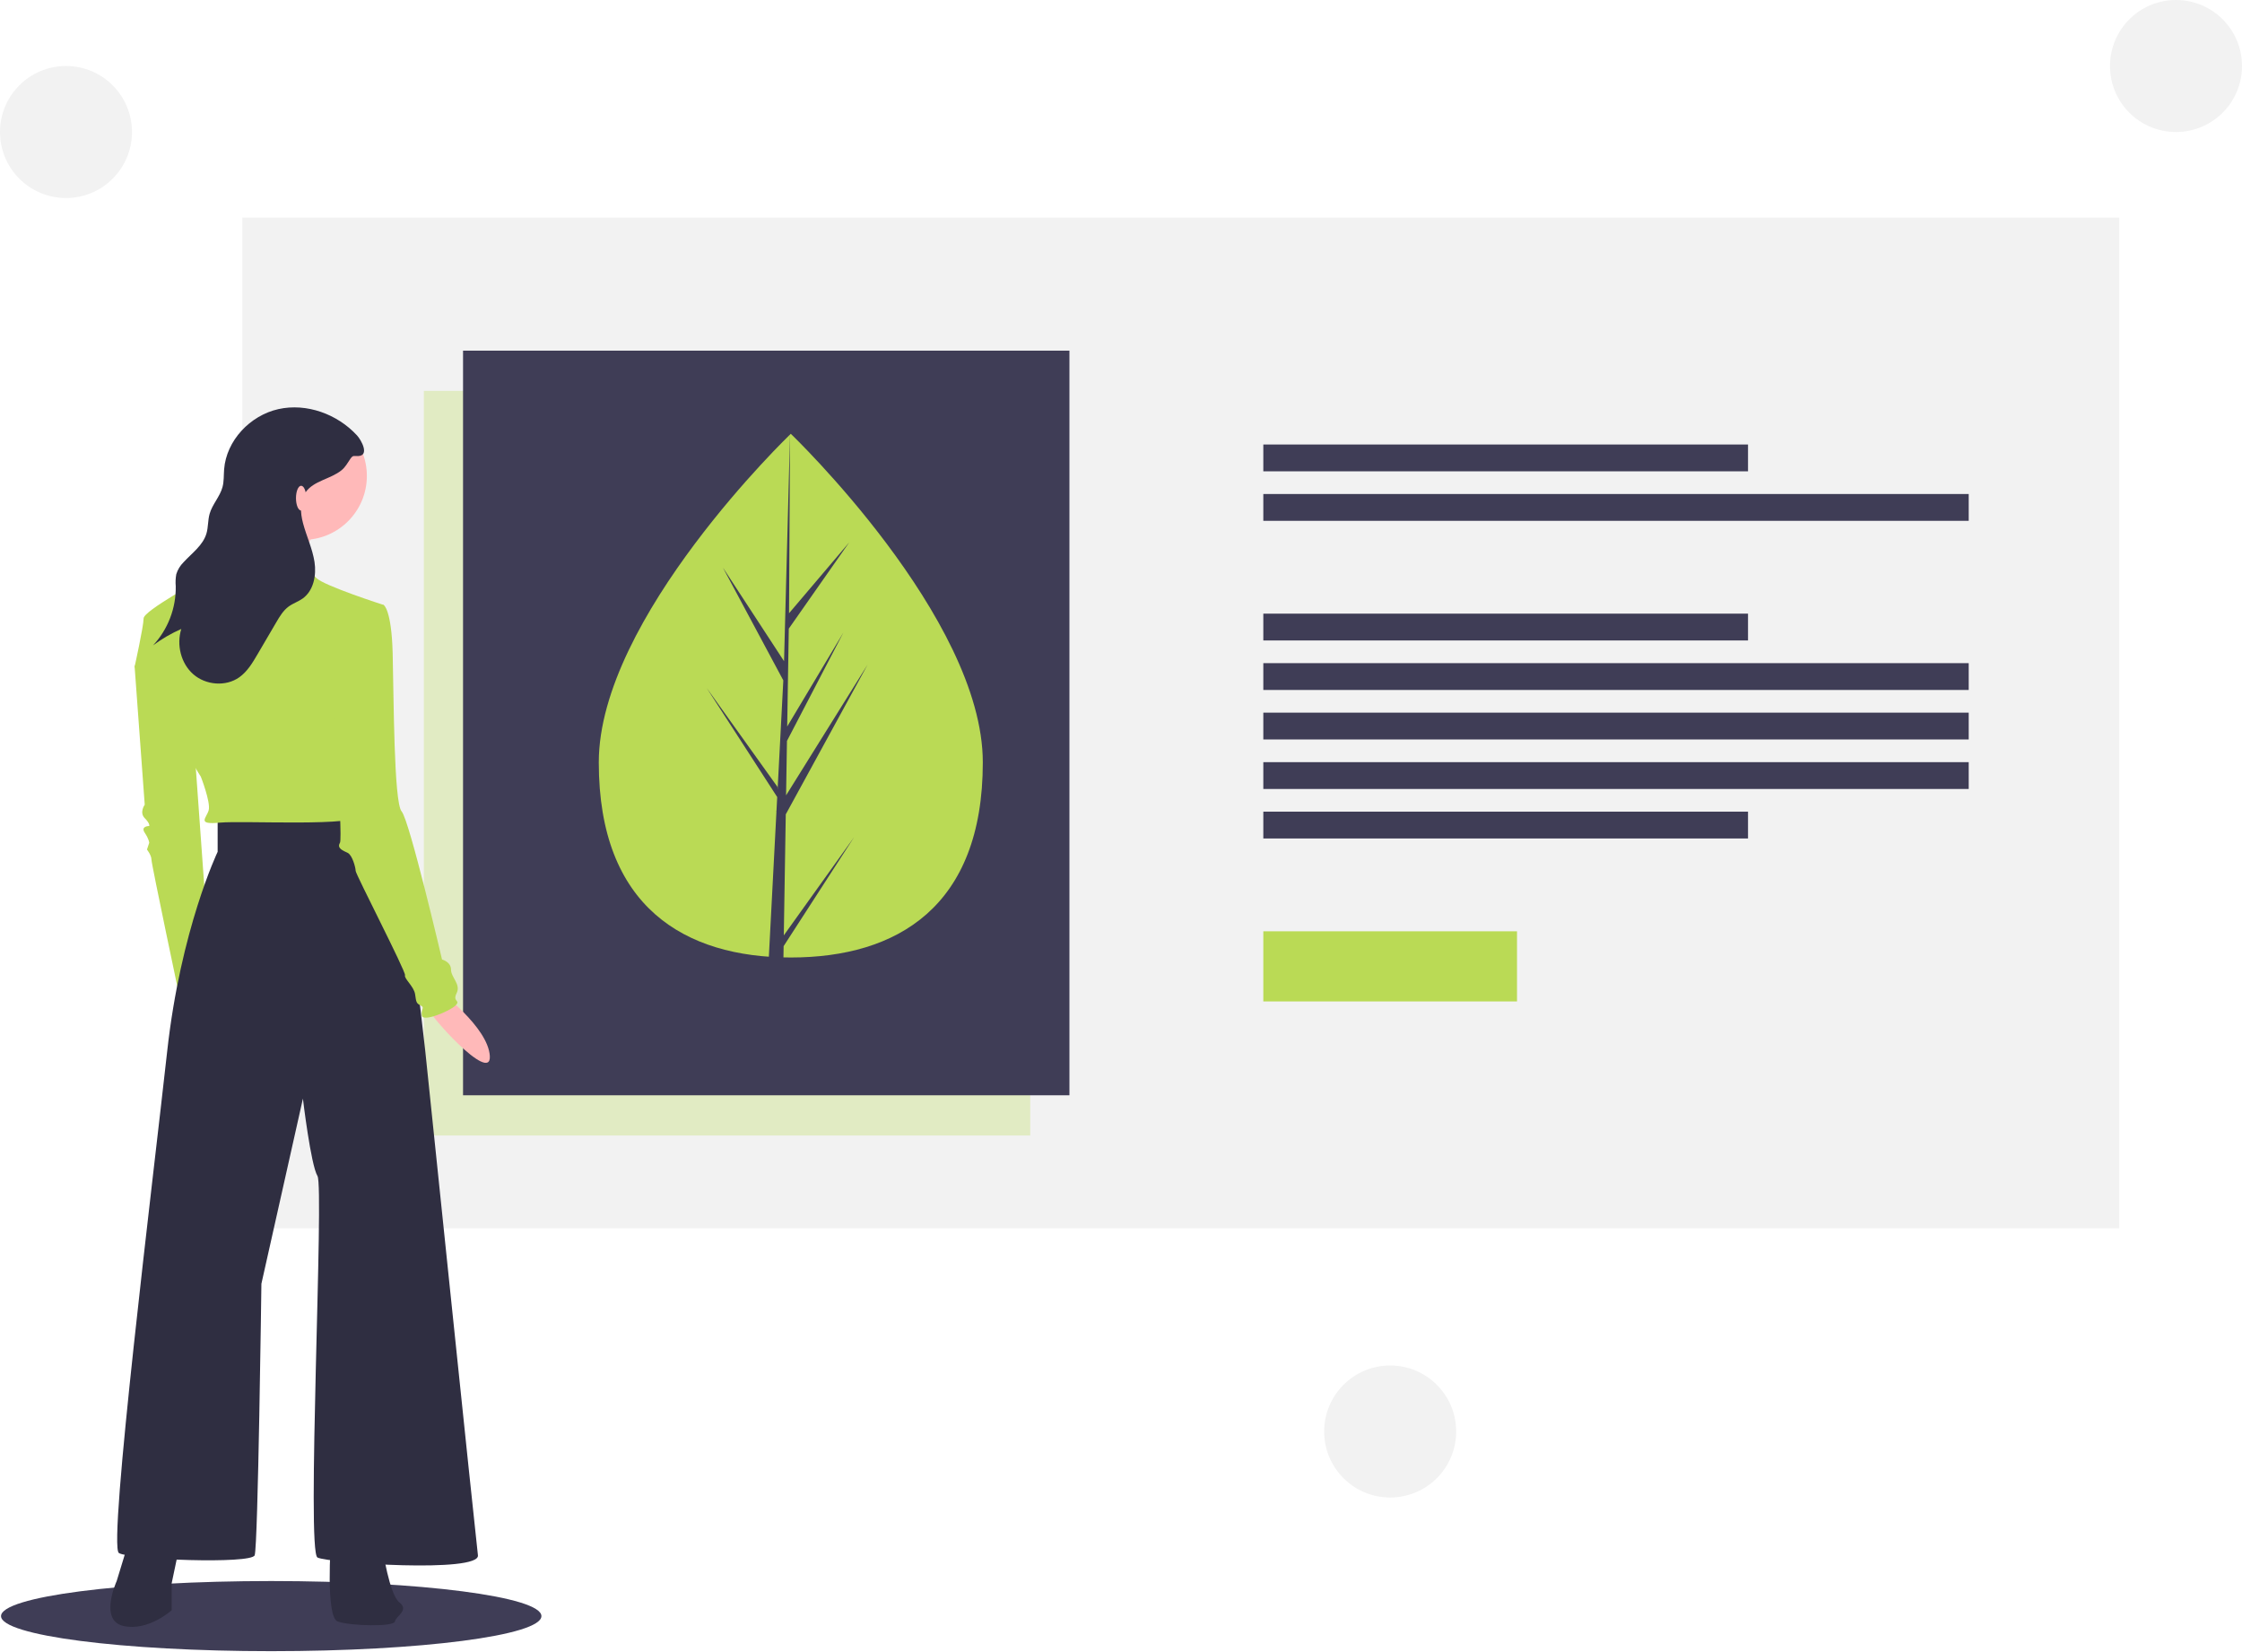
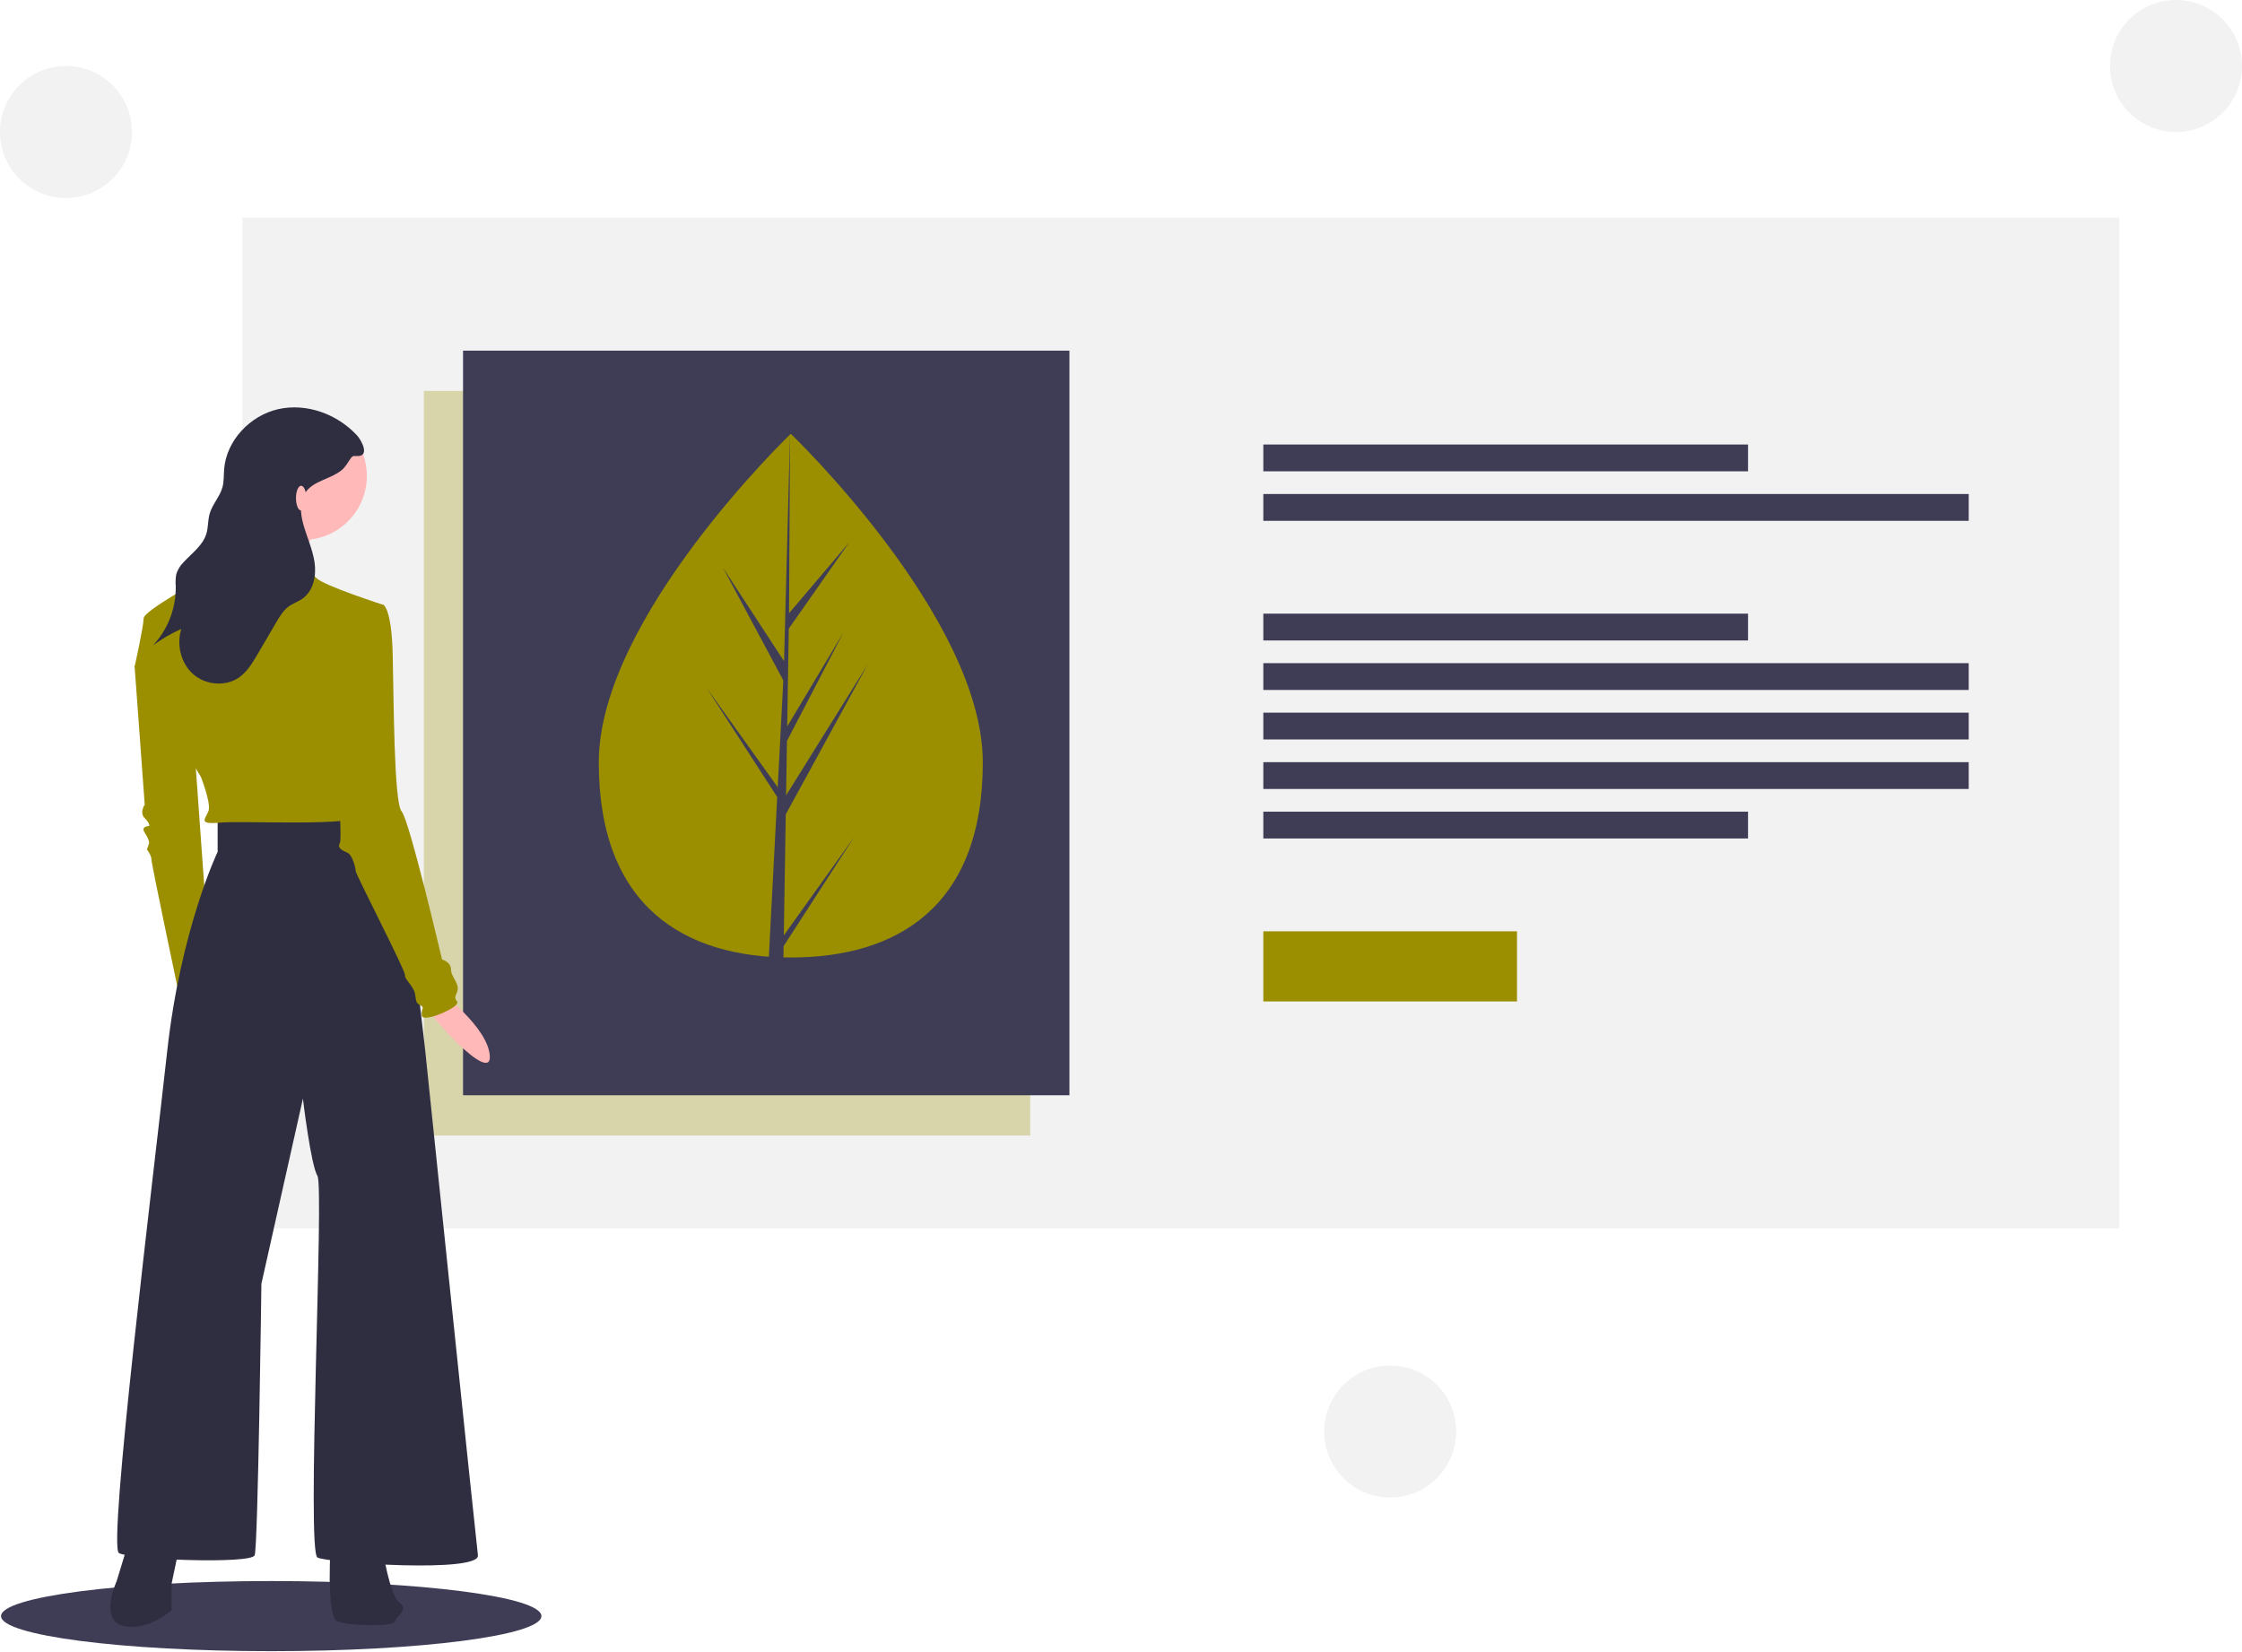
<svg xmlns="http://www.w3.org/2000/svg" id="e165fece-05d2-4993-8602-41b5d2669c6b" data-name="Layer 1" width="1200" height="883.717" viewBox="0 0 1200 883.717" version="1.1">
  <defs id="defs63" />
  <rect x="129.715" y="116.467" width="1004.6" height="540.938" id="rect4" style="fill:#f2f2f2;stroke-width:1.104" />
-   <rect x="226.863" y="209.2" width="324.563" height="398.528" id="rect6" style="opacity:0.3;fill:#bada55;stroke-width:1.104" />
+   <rect x="226.863" y="209.2" width="324.563" height="398.528" id="rect6" style="opacity:0.3;fill:#9B8F00;stroke-width:1.104" />
  <rect x="676.173" y="237.903" width="259.43" height="14.351" id="rect8" style="fill:#3f3d56;stroke-width:1.104" />
  <rect x="676.173" y="264.397" width="377.553" height="14.351" id="rect10" style="fill:#3f3d56;stroke-width:1.104" />
  <rect x="676.173" y="328.427" width="259.43" height="14.351" id="rect12" style="fill:#3f3d56;stroke-width:1.104" />
  <rect x="676.173" y="434.407" width="259.43" height="14.351" id="rect14" style="fill:#3f3d56;stroke-width:1.104" />
  <rect x="676.173" y="354.922" width="377.553" height="14.351" id="rect16" style="fill:#3f3d56;stroke-width:1.104" />
  <rect x="676.173" y="381.417" width="377.553" height="14.351" id="rect18" style="fill:#3f3d56;stroke-width:1.104" />
  <rect x="676.173" y="407.912" width="377.553" height="14.351" id="rect20" style="fill:#3f3d56;stroke-width:1.104" />
-   <rect x="676.173" y="498.436" width="135.787" height="37.535" id="rect22" style="fill:#bada55;stroke-width:1.104" />
+   <rect x="676.173" y="498.436" width="135.787" height="37.535" id="rect22" style="fill:#9B8F00;stroke-width:1.104" />
  <rect x="247.838" y="187.672" width="324.563" height="398.528" id="rect24" style="fill:#3f3d56;stroke-width:1.104" />
-   <path d="m 526.035,408.031 c 0,77.399 -46.013,104.424 -102.772,104.424 -56.759,0 -102.772,-27.025 -102.772,-104.424 0,-77.399 102.772,-175.863 102.772,-175.863 0,0 102.772,98.464 102.772,175.863 z" id="path26" style="fill:#bada55;stroke-width:1.104" />
+   <path d="m 526.035,408.031 c 0,77.399 -46.013,104.424 -102.772,104.424 -56.759,0 -102.772,-27.025 -102.772,-104.424 0,-77.399 102.772,-175.863 102.772,-175.863 0,0 102.772,98.464 102.772,175.863 z" id="path26" style="fill:#9B8F00;stroke-width:1.104" />
  <polygon points="381.117,385.593 381.546,359.209 408.893,306.69 381.659,352.227 381.659,352.228 382.43,304.776 411.714,262.964 382.551,297.314 383.033,210.305 380.006,325.49 380.255,320.738 350.482,275.166 379.777,329.859 377.003,382.855 376.921,381.448 342.598,333.49 376.817,386.417 376.47,393.045 376.408,393.145 376.436,393.689 369.398,528.142 378.801,528.142 379.93,458.694 414.064,405.897 380.014,453.474 380.968,394.797 420.647,322.206 " id="polygon28" transform="scale(1.103956)" style="fill:#3f3d56" />
  <ellipse cx="145.17" cy="864.949" rx="144.618" ry="18.767" id="ellipse30" style="fill:#3f3d56;stroke-width:1.104" />
-   <path d="m 76.861,345.401 -4.804,11.409 5.404,73.86 c 0,0 -3.002,4.203 0,7.206 3.002,3.002 2.402,4.203 2.402,4.203 0,0 -4.804,0 -2.402,3.603 2.402,3.603 2.402,5.404 2.402,5.404 l -1.201,3.603 c 0,0 2.402,3.002 2.402,5.404 0,2.402 15.613,76.262 15.613,76.262 L 111.689,506.932 103.282,389.837 Z" id="path32" style="fill:#bada55;stroke-width:1.104" />
+   <path d="m 76.861,345.401 -4.804,11.409 5.404,73.86 c 0,0 -3.002,4.203 0,7.206 3.002,3.002 2.402,4.203 2.402,4.203 0,0 -4.804,0 -2.402,3.603 2.402,3.603 2.402,5.404 2.402,5.404 l -1.201,3.603 c 0,0 2.402,3.002 2.402,5.404 0,2.402 15.613,76.262 15.613,76.262 L 111.689,506.932 103.282,389.837 Z" id="path32" style="fill:#9B8F00;stroke-width:1.104" />
  <path d="m 234.821,530.156 c 0,0 26.42,19.46 27.351,35.021 0.93,15.562 -34.057,-23.174 -34.295,-27.539 -0.238,-4.365 6.944,-7.482 6.944,-7.482 z" id="path34" style="fill:#ffb9b9;stroke-width:1.104" />
  <path d="m 69.055,824.589 -6.605,21.617 c 0,0 -9.608,21.017 3.603,24.019 13.211,3.002 25.821,-8.407 25.821,-8.407 v -14.412 l 4.804,-22.818 z" id="path36" style="fill:#2f2e41;stroke-width:1.104" />
  <path d="m 177.142,824.589 c 0,0 -3.002,40.833 3.603,43.235 6.605,2.402 30.024,3.002 30.625,0 0.601,-3.002 7.806,-6.005 2.402,-10.208 -5.404,-4.203 -9.007,-28.823 -9.007,-28.823 z" id="path38" style="fill:#2f2e41;stroke-width:1.104" />
  <path d="m 116.493,437.876 v 18.015 c 0,0 -19.816,41.434 -27.022,106.887 -7.206,65.453 -31.826,264.814 -25.821,268.417 6.005,3.603 70.857,6.005 72.659,1.201 1.801,-4.804 3.603,-145.318 3.603,-145.318 l 22.218,-99.08 c 0,0 4.203,35.429 7.806,41.434 3.603,6.005 -6.005,201.163 0,204.165 6.005,3.002 87.07,8.407 85.869,-1.201 -1.201,-9.608 -28.223,-270.219 -28.223,-270.219 0,0 -13.811,-123.1 -18.015,-124.301 -4.203,-1.201 -42.635,-2.402 -48.639,-1.201 -6.005,1.201 -44.436,1.201 -44.436,1.201 z" id="path40" style="fill:#2f2e41;stroke-width:1.104" />
  <circle cx="162.13" cy="254.728" r="34.228" id="circle42" style="fill:#ffb9b9;stroke-width:1.104" />
  <path d="m 169.336,283.551 c 0,0 -17.414,27.022 -13.211,34.228 4.203,7.206 -44.436,-7.206 -44.436,-7.206 0,0 29.424,-36.029 28.823,-40.233 -0.601,-4.203 28.823,13.211 28.823,13.211 z" id="path44" style="fill:#ffb9b9;stroke-width:1.104" />
-   <path d="m 205.365,323.784 c 0,0 -31.826,-10.208 -36.029,-14.412 a 57.757,57.757 0 0 1 -7.206,-9.007 c 0,0 -38.431,-5.404 -39.632,-5.404 -1.201,0 -10.208,10.809 -12.61,13.211 -2.402,2.402 -33.027,18.615 -33.027,22.818 0,4.203 -4.804,25.821 -4.804,25.821 0,0 10.809,22.218 17.414,27.022 6.605,4.804 8.407,3.603 9.007,11.409 0.6,7.806 9.007,20.417 9.007,20.417 0,0 5.404,13.811 4.203,18.015 -1.201,4.203 -6.605,7.806 6.005,6.605 12.61,-1.201 75.061,2.402 75.061,-4.203 0,-6.605 -12.01,-69.656 -12.01,-69.656 z" id="path46" style="fill:#bada55;stroke-width:1.104" />
-   <path d="m 193.956,324.985 11.409,-1.201 c 0,0 4.203,2.402 4.804,25.821 0.6,23.419 0.6,79.865 4.804,84.669 4.203,4.804 21.617,79.264 21.617,79.264 0,0 4.804,1.201 4.804,5.404 0,4.203 5.404,7.806 3.002,12.61 -2.402,4.804 2.402,3.603 -0.6,6.605 -3.002,3.002 -17.414,9.007 -18.015,5.404 -0.6,-3.603 1.801,-4.203 -0.6,-5.404 -2.402,-1.201 -2.402,-1.801 -3.002,-6.005 -0.6,-4.203 -6.005,-8.407 -5.404,-10.208 0.6,-1.801 -26.421,-54.044 -26.421,-55.845 0,-1.801 -1.801,-8.407 -4.203,-9.608 -2.402,-1.201 -6.005,-2.402 -4.203,-5.404 1.801,-3.002 -4.804,-93.075 -4.804,-93.075 z" id="path48" style="fill:#bada55;stroke-width:1.104" />
+   <path d="m 205.365,323.784 c 0,0 -31.826,-10.208 -36.029,-14.412 a 57.757,57.757 0 0 1 -7.206,-9.007 c 0,0 -38.431,-5.404 -39.632,-5.404 -1.201,0 -10.208,10.809 -12.61,13.211 -2.402,2.402 -33.027,18.615 -33.027,22.818 0,4.203 -4.804,25.821 -4.804,25.821 0,0 10.809,22.218 17.414,27.022 6.605,4.804 8.407,3.603 9.007,11.409 0.6,7.806 9.007,20.417 9.007,20.417 0,0 5.404,13.811 4.203,18.015 -1.201,4.203 -6.605,7.806 6.005,6.605 12.61,-1.201 75.061,2.402 75.061,-4.203 0,-6.605 -12.01,-69.656 -12.01,-69.656 z" id="path46" style="fill:#9B8F00;stroke-width:1.104" />
+   <path d="m 193.956,324.985 11.409,-1.201 c 0,0 4.203,2.402 4.804,25.821 0.6,23.419 0.6,79.865 4.804,84.669 4.203,4.804 21.617,79.264 21.617,79.264 0,0 4.804,1.201 4.804,5.404 0,4.203 5.404,7.806 3.002,12.61 -2.402,4.804 2.402,3.603 -0.6,6.605 -3.002,3.002 -17.414,9.007 -18.015,5.404 -0.6,-3.603 1.801,-4.203 -0.6,-5.404 -2.402,-1.201 -2.402,-1.801 -3.002,-6.005 -0.6,-4.203 -6.005,-8.407 -5.404,-10.208 0.6,-1.801 -26.421,-54.044 -26.421,-55.845 0,-1.801 -1.801,-8.407 -4.203,-9.608 -2.402,-1.201 -6.005,-2.402 -4.203,-5.404 1.801,-3.002 -4.804,-93.075 -4.804,-93.075 z" id="path48" style="fill:#9B8F00;stroke-width:1.104" />
  <path d="m 191.074,233.021 c -10.496,-11.393 -26.979,-17.441 -42.095,-14.052 -15.116,3.389 -27.844,16.809 -29.026,32.255 -0.242,3.16 -0.04,6.387 -0.858,9.448 -1.375,5.149 -5.467,9.231 -6.909,14.361 -0.966,3.436 -0.68,7.137 -1.704,10.556 -1.892,6.319 -7.749,10.439 -12.212,15.295 a 15.478,15.478 0 0 0 -3.909,6.397 24.123,24.123 0 0 0 -0.296,6.51 45.325,45.325 0 0 1 -12.152,31.619 77.998,77.998 0 0 1 15.122,-8.791 c -2.654,8.451 -0.228,18.451 6.45,24.271 6.678,5.82 17.373,6.725 24.593,1.593 4.289,-3.049 7.075,-7.728 9.736,-12.268 l 10.075,-17.19 c 1.822,-3.109 3.725,-6.309 6.636,-8.433 2.314,-1.688 5.125,-2.586 7.454,-4.252 5.875,-4.204 7.453,-12.432 6.359,-19.573 -1.094,-7.141 -4.306,-13.772 -6.147,-20.758 -1.457,-5.525 -1.914,-11.857 1.363,-16.538 4.35,-6.213 13.29,-7.006 19.202,-11.759 2.225,-1.789 3.22,-3.967 4.814,-6.206 1.471,-2.068 1.846,-1.327 4.126,-1.421 6.261,-0.259 1.698,-8.548 -0.622,-11.066 z" id="path50" style="fill:#2f2e41;stroke-width:1.104" />
  <ellipse cx="161.178" cy="266.605" rx="2.76" ry="6.624" id="ellipse52" style="fill:#ffb9b9;stroke-width:1.104" />
  <circle cx="744.066" cy="766.145" r="35.327" id="circle54" style="fill:#f2f2f2;stroke-width:1.104" />
  <circle cx="35.327" cy="70.653" r="35.327" id="circle56" style="fill:#f2f2f2;stroke-width:1.104" />
  <circle cx="1164.674" cy="35.327" r="35.327" id="circle58" style="fill:#f2f2f2;stroke-width:1.104" />
</svg>
